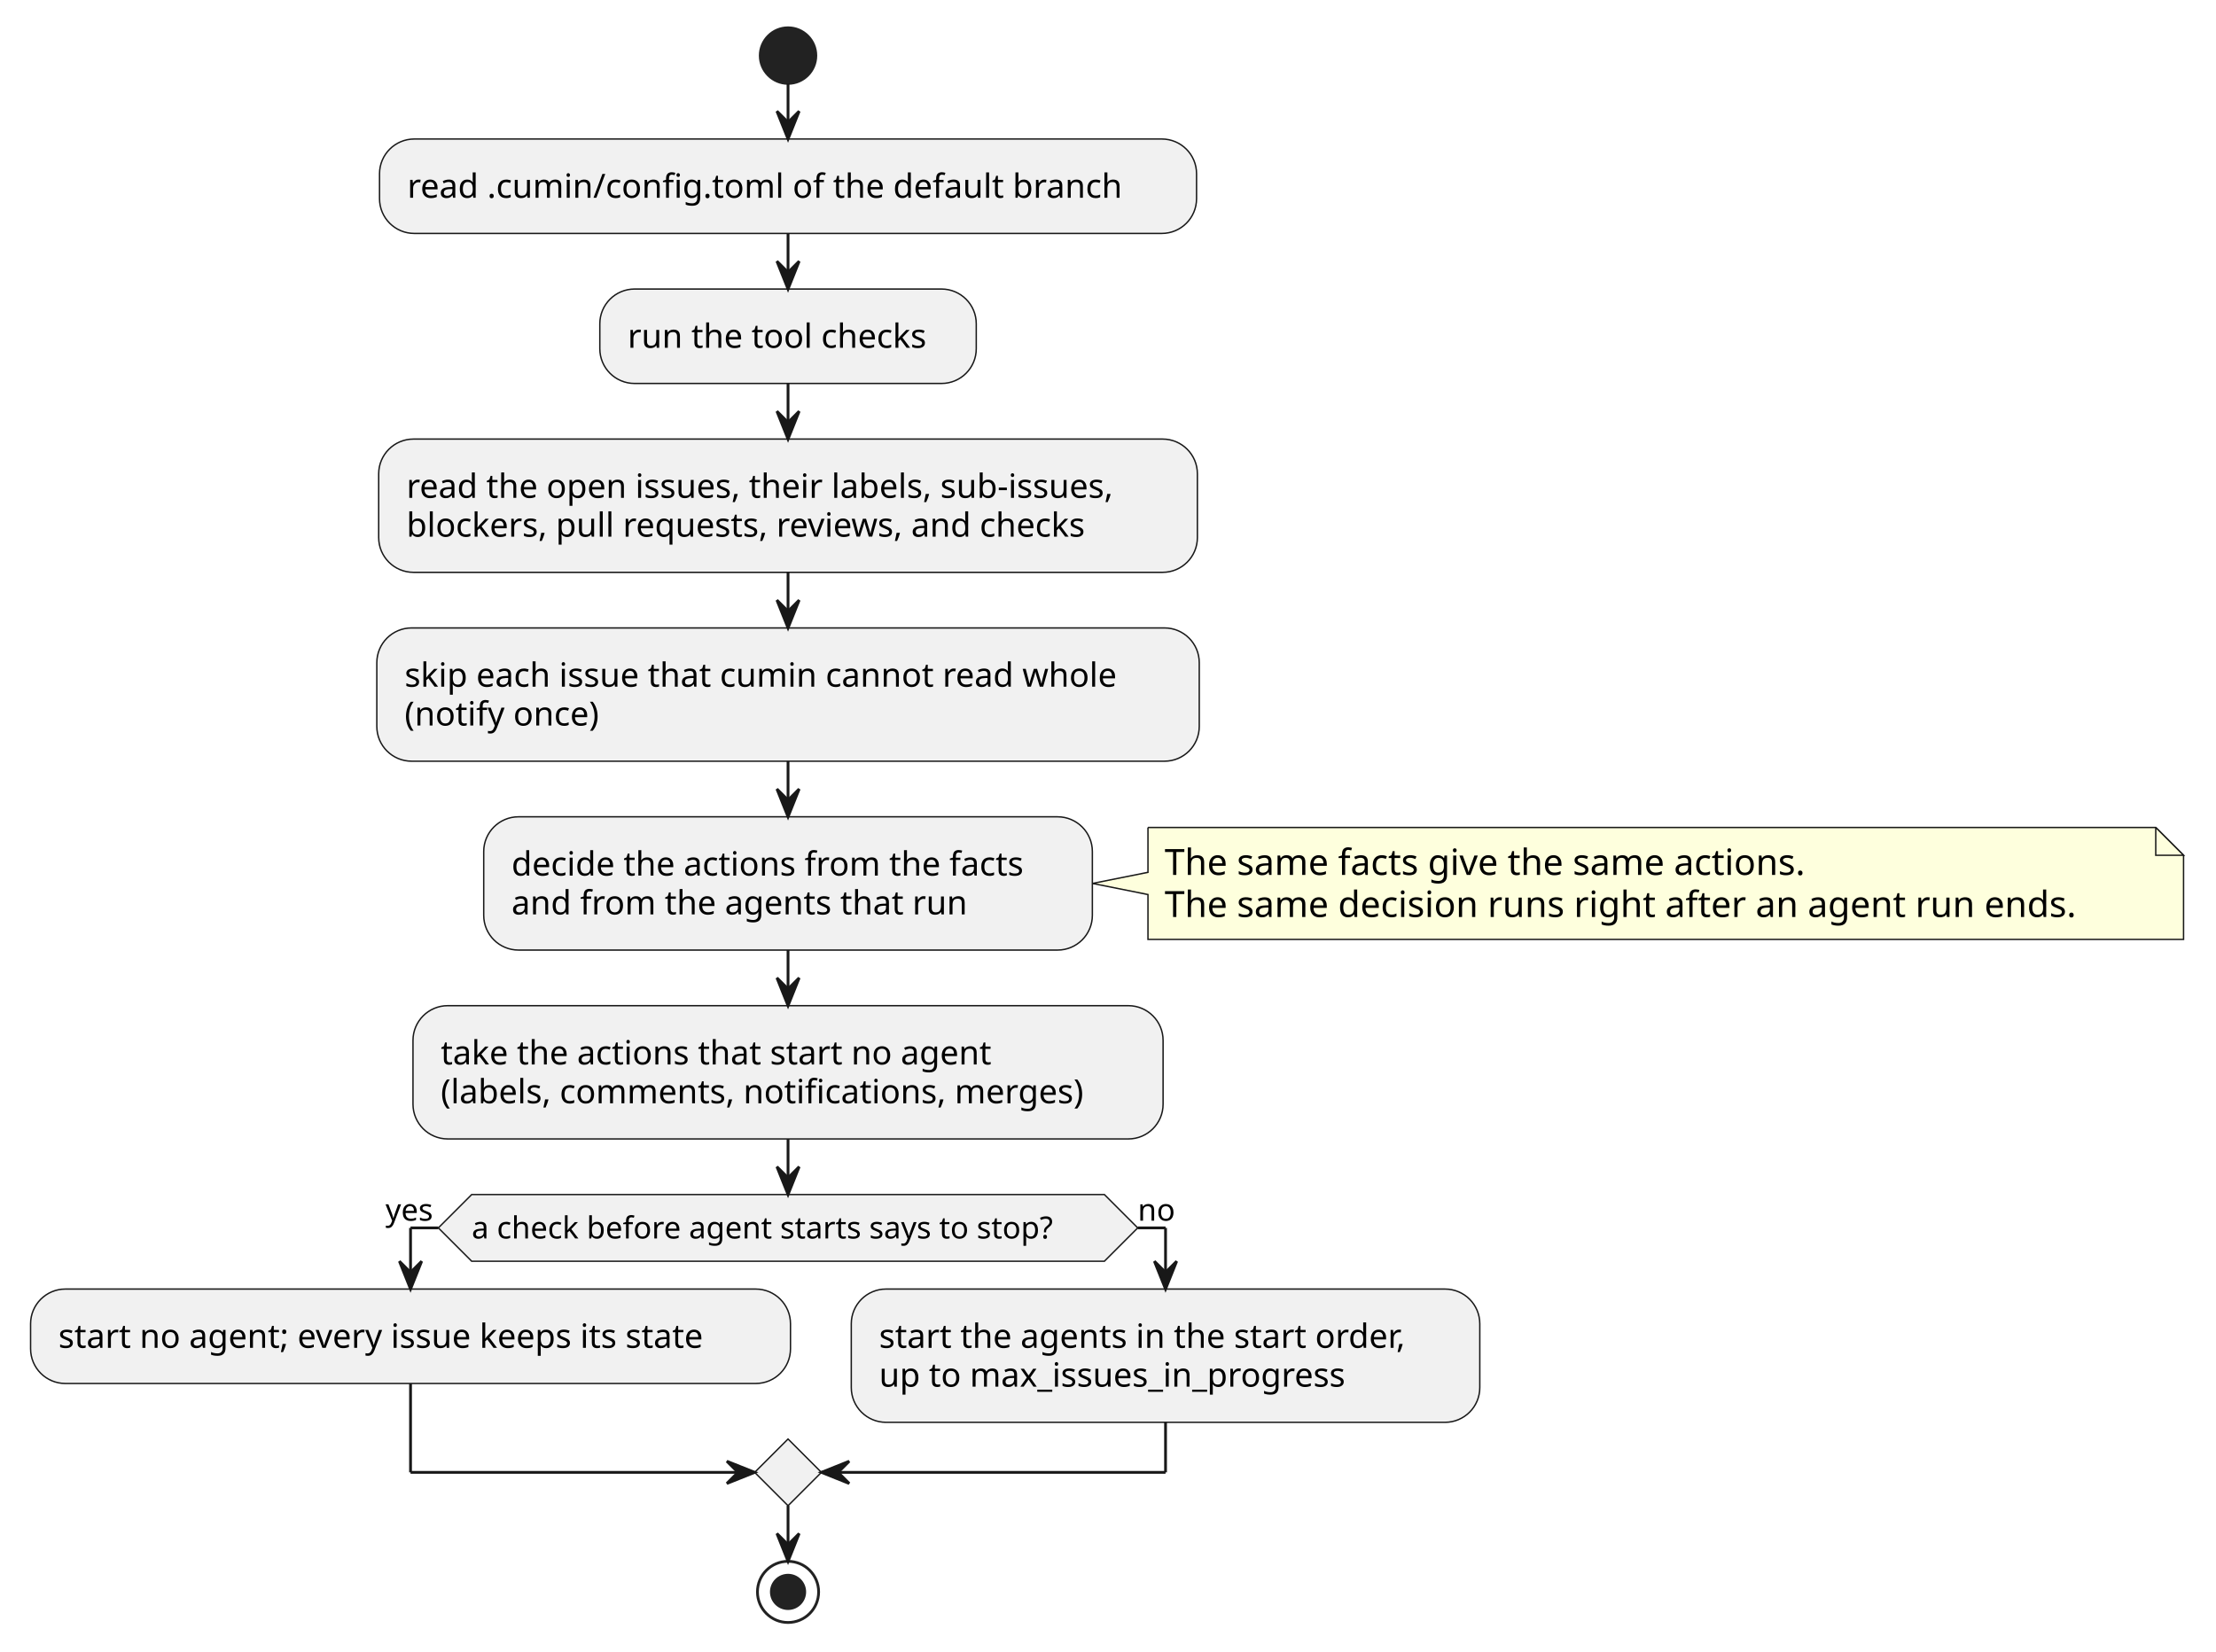
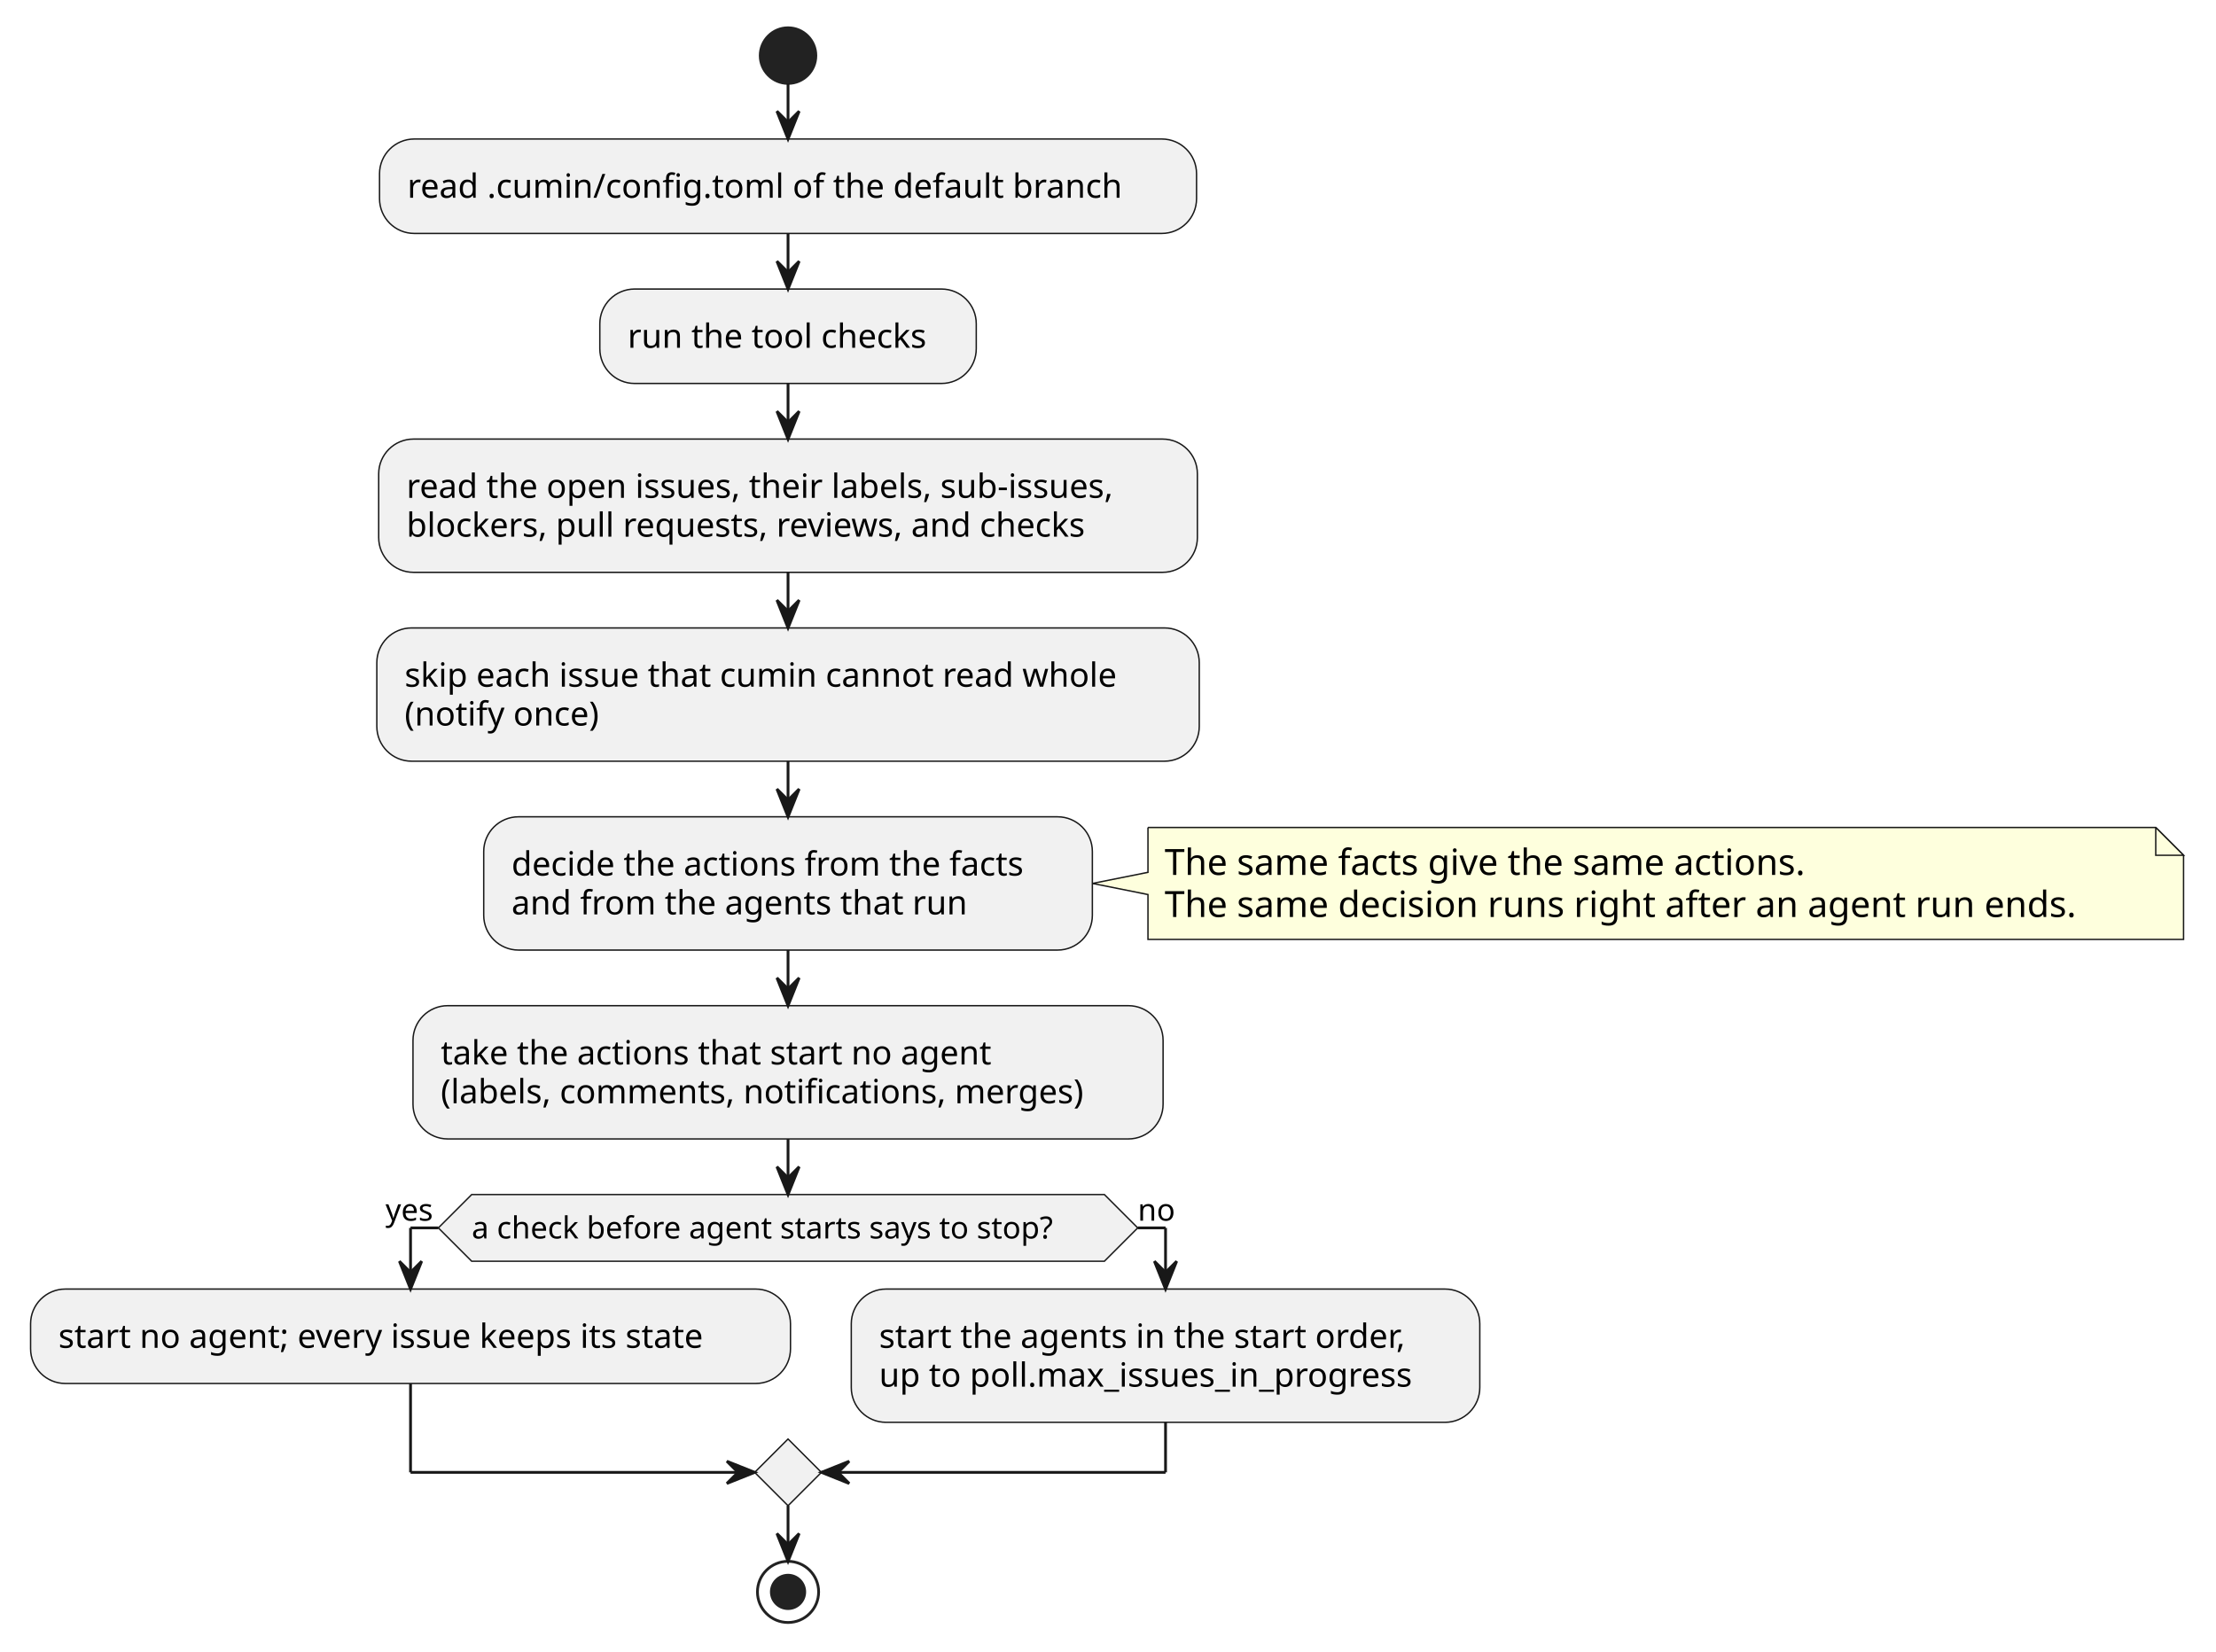
<svg xmlns="http://www.w3.org/2000/svg" contentStyleType="text/css" data-diagram-type="ACTIVITY" height="594px" preserveAspectRatio="none" style="width:797px;height:594px;background:#FFFFFF;" version="1.1" viewBox="0 0 797 594" width="797px" zoomAndPan="magnify">
  <defs />
  <g>
    <ellipse cx="283.424" cy="20" fill="#222222" rx="10" ry="10" style="stroke:#222222;stroke-width:1;" />
    <rect fill="#F1F1F1" height="33.969" rx="12.5" ry="12.5" style="stroke:#181818;stroke-width:0.5;" width="293.85" x="136.499" y="50" />
    <text fill="#000000" font-family="sans-serif" font-size="12" lengthAdjust="spacing" textLength="273.85" x="146.499" y="71.139">read .cumin/config.toml of the default branch</text>
    <rect fill="#F1F1F1" height="33.969" rx="12.5" ry="12.5" style="stroke:#181818;stroke-width:0.5;" width="135.389" x="215.73" y="103.969" />
    <text fill="#000000" font-family="sans-serif" font-size="12" lengthAdjust="spacing" textLength="115.389" x="225.73" y="125.107">run the tool checks</text>
    <rect fill="#F1F1F1" height="47.938" rx="12.5" ry="12.5" style="stroke:#181818;stroke-width:0.5;" width="294.453" x="136.197" y="157.938" />
    <text fill="#000000" font-family="sans-serif" font-size="12" lengthAdjust="spacing" textLength="274.453" x="146.197" y="179.076">read the open issues, their labels, sub-issues,</text>
    <text fill="#000000" font-family="sans-serif" font-size="12" lengthAdjust="spacing" textLength="265.107" x="146.197" y="193.045">blockers, pull requests, reviews, and checks</text>
    <rect fill="#F1F1F1" height="47.938" rx="12.5" ry="12.5" style="stroke:#181818;stroke-width:0.5;" width="295.795" x="135.526" y="225.875" />
    <text fill="#000000" font-family="sans-serif" font-size="12" lengthAdjust="spacing" textLength="275.795" x="145.526" y="247.014">skip each issue that cumin cannot read whole</text>
    <text fill="#000000" font-family="sans-serif" font-size="12" lengthAdjust="spacing" textLength="76.418" x="145.526" y="260.982">(notify once)</text>
    <path d="M412.875,297.648 L412.875,313.781 L392.875,317.781 L412.875,321.781 L412.875,337.914 A0,0 0 0 0 412.875,337.914 L785.332,337.914 A0,0 0 0 0 785.332,337.914 L785.332,307.648 L775.332,297.648 L412.875,297.648 A0,0 0 0 0 412.875,297.648" fill="#FEFFDD" style="stroke:#181818;stroke-width:0.5;" />
    <path d="M775.332,297.648 L775.332,307.648 L785.332,307.648 L775.332,297.648" fill="#FEFFDD" style="stroke:#181818;stroke-width:0.5;" />
    <text fill="#000000" font-family="sans-serif" font-size="13" lengthAdjust="spacing" textLength="251.145" x="418.875" y="314.715">The same facts give the same actions.</text>
    <text fill="#000000" font-family="sans-serif" font-size="13" lengthAdjust="spacing" textLength="351.457" x="418.875" y="329.848">The same decision runs right after an agent run ends.</text>
    <rect fill="#F1F1F1" height="47.938" rx="12.5" ry="12.5" style="stroke:#181818;stroke-width:0.5;" width="218.902" x="173.973" y="293.812" />
    <text fill="#000000" font-family="sans-serif" font-size="12" lengthAdjust="spacing" textLength="198.902" x="183.973" y="314.951">decide the actions from the facts</text>
    <text fill="#000000" font-family="sans-serif" font-size="12" lengthAdjust="spacing" textLength="174.961" x="183.973" y="328.92">and from the agents that run</text>
    <rect fill="#F1F1F1" height="47.938" rx="12.5" ry="12.5" style="stroke:#181818;stroke-width:0.5;" width="269.779" x="148.534" y="361.75" />
    <text fill="#000000" font-family="sans-serif" font-size="12" lengthAdjust="spacing" textLength="214.09" x="158.534" y="382.889">take the actions that start no agent</text>
    <text fill="#000000" font-family="sans-serif" font-size="12" lengthAdjust="spacing" textLength="249.779" x="158.534" y="396.857">(labels, comments, notifications, merges)</text>
    <polygon fill="#F1F1F1" points="169.653,429.688,397.194,429.688,409.194,441.688,397.194,453.688,169.653,453.688,157.653,441.688,169.653,429.688" style="stroke:#181818;stroke-width:0.5;" />
    <text fill="#000000" font-family="sans-serif" font-size="11" lengthAdjust="spacing" textLength="227.541" x="169.653" y="445.496">a check before agent starts says to stop?</text>
    <text fill="#000000" font-family="sans-serif" font-size="11" lengthAdjust="spacing" textLength="19.008" x="138.645" y="439.093">yes</text>
    <text fill="#000000" font-family="sans-serif" font-size="11" lengthAdjust="spacing" textLength="13.702" x="409.194" y="439.093">no</text>
    <rect fill="#F1F1F1" height="33.969" rx="12.5" ry="12.5" style="stroke:#181818;stroke-width:0.5;" width="273.307" x="11" y="463.688" />
    <text fill="#000000" font-family="sans-serif" font-size="12" lengthAdjust="spacing" textLength="253.307" x="21" y="484.826">start no agent; every issue keeps its state</text>
    <rect fill="#F1F1F1" height="47.938" rx="12.5" ry="12.5" style="stroke:#181818;stroke-width:0.5;" width="226.051" x="306.169" y="463.688" />
    <text fill="#000000" font-family="sans-serif" font-size="12" lengthAdjust="spacing" textLength="206.051" x="316.169" y="484.826">start the agents in the start order,</text>
-     <text fill="#000000" font-family="sans-serif" font-size="12" lengthAdjust="spacing" textLength="179.391" x="316.169" y="498.795">up to max_issues_in_progress</text>
+     <text fill="#000000" font-family="sans-serif" font-size="12" lengthAdjust="spacing" textLength="204.832" x="316.169" y="498.795">up to poll.max_issues_in_progress</text>
    <polygon fill="#F1F1F1" points="283.424,517.625,295.424,529.625,283.424,541.625,271.424,529.625,283.424,517.625" style="stroke:#181818;stroke-width:0.5;" />
    <ellipse cx="283.424" cy="572.625" fill="none" rx="11" ry="11" style="stroke:#222222;stroke-width:1;" />
    <ellipse cx="283.424" cy="572.625" fill="#222222" rx="6" ry="6" style="stroke:#222222;stroke-width:1;" />
    <line style="stroke:#181818;stroke-width:1;" x1="283.424" x2="283.424" y1="30" y2="50" />
    <polygon fill="#181818" points="279.424,40,283.424,50,287.424,40,283.424,44" style="stroke:#181818;stroke-width:1;" />
    <line style="stroke:#181818;stroke-width:1;" x1="283.424" x2="283.424" y1="83.969" y2="103.969" />
    <polygon fill="#181818" points="279.424,93.969,283.424,103.969,287.424,93.969,283.424,97.969" style="stroke:#181818;stroke-width:1;" />
    <line style="stroke:#181818;stroke-width:1;" x1="283.424" x2="283.424" y1="137.938" y2="157.938" />
    <polygon fill="#181818" points="279.424,147.938,283.424,157.938,287.424,147.938,283.424,151.938" style="stroke:#181818;stroke-width:1;" />
    <line style="stroke:#181818;stroke-width:1;" x1="283.424" x2="283.424" y1="205.875" y2="225.875" />
    <polygon fill="#181818" points="279.424,215.875,283.424,225.875,287.424,215.875,283.424,219.875" style="stroke:#181818;stroke-width:1;" />
    <line style="stroke:#181818;stroke-width:1;" x1="283.424" x2="283.424" y1="273.812" y2="293.812" />
    <polygon fill="#181818" points="279.424,283.812,283.424,293.812,287.424,283.812,283.424,287.812" style="stroke:#181818;stroke-width:1;" />
    <line style="stroke:#181818;stroke-width:1;" x1="283.424" x2="283.424" y1="341.75" y2="361.75" />
    <polygon fill="#181818" points="279.424,351.75,283.424,361.75,287.424,351.75,283.424,355.75" style="stroke:#181818;stroke-width:1;" />
    <line style="stroke:#181818;stroke-width:1;" x1="157.653" x2="147.653" y1="441.688" y2="441.688" />
    <line style="stroke:#181818;stroke-width:1;" x1="147.653" x2="147.653" y1="441.688" y2="463.688" />
    <polygon fill="#181818" points="143.653,453.688,147.653,463.688,151.653,453.688,147.653,457.688" style="stroke:#181818;stroke-width:1;" />
    <line style="stroke:#181818;stroke-width:1;" x1="409.194" x2="419.194" y1="441.688" y2="441.688" />
    <line style="stroke:#181818;stroke-width:1;" x1="419.194" x2="419.194" y1="441.688" y2="463.688" />
    <polygon fill="#181818" points="415.194,453.688,419.194,463.688,423.194,453.688,419.194,457.688" style="stroke:#181818;stroke-width:1;" />
    <line style="stroke:#181818;stroke-width:1;" x1="147.653" x2="147.653" y1="497.656" y2="529.625" />
    <line style="stroke:#181818;stroke-width:1;" x1="147.653" x2="271.424" y1="529.625" y2="529.625" />
    <polygon fill="#181818" points="261.424,525.625,271.424,529.625,261.424,533.625,265.424,529.625" style="stroke:#181818;stroke-width:1;" />
    <line style="stroke:#181818;stroke-width:1;" x1="419.194" x2="419.194" y1="511.625" y2="529.625" />
    <line style="stroke:#181818;stroke-width:1;" x1="419.194" x2="295.424" y1="529.625" y2="529.625" />
    <polygon fill="#181818" points="305.424,525.625,295.424,529.625,305.424,533.625,301.424,529.625" style="stroke:#181818;stroke-width:1;" />
    <line style="stroke:#181818;stroke-width:1;" x1="283.424" x2="283.424" y1="409.688" y2="429.688" />
    <polygon fill="#181818" points="279.424,419.688,283.424,429.688,287.424,419.688,283.424,423.688" style="stroke:#181818;stroke-width:1;" />
    <line style="stroke:#181818;stroke-width:1;" x1="283.424" x2="283.424" y1="541.625" y2="561.625" />
    <polygon fill="#181818" points="279.424,551.625,283.424,561.625,287.424,551.625,283.424,555.625" style="stroke:#181818;stroke-width:1;" />
  </g>
</svg>
